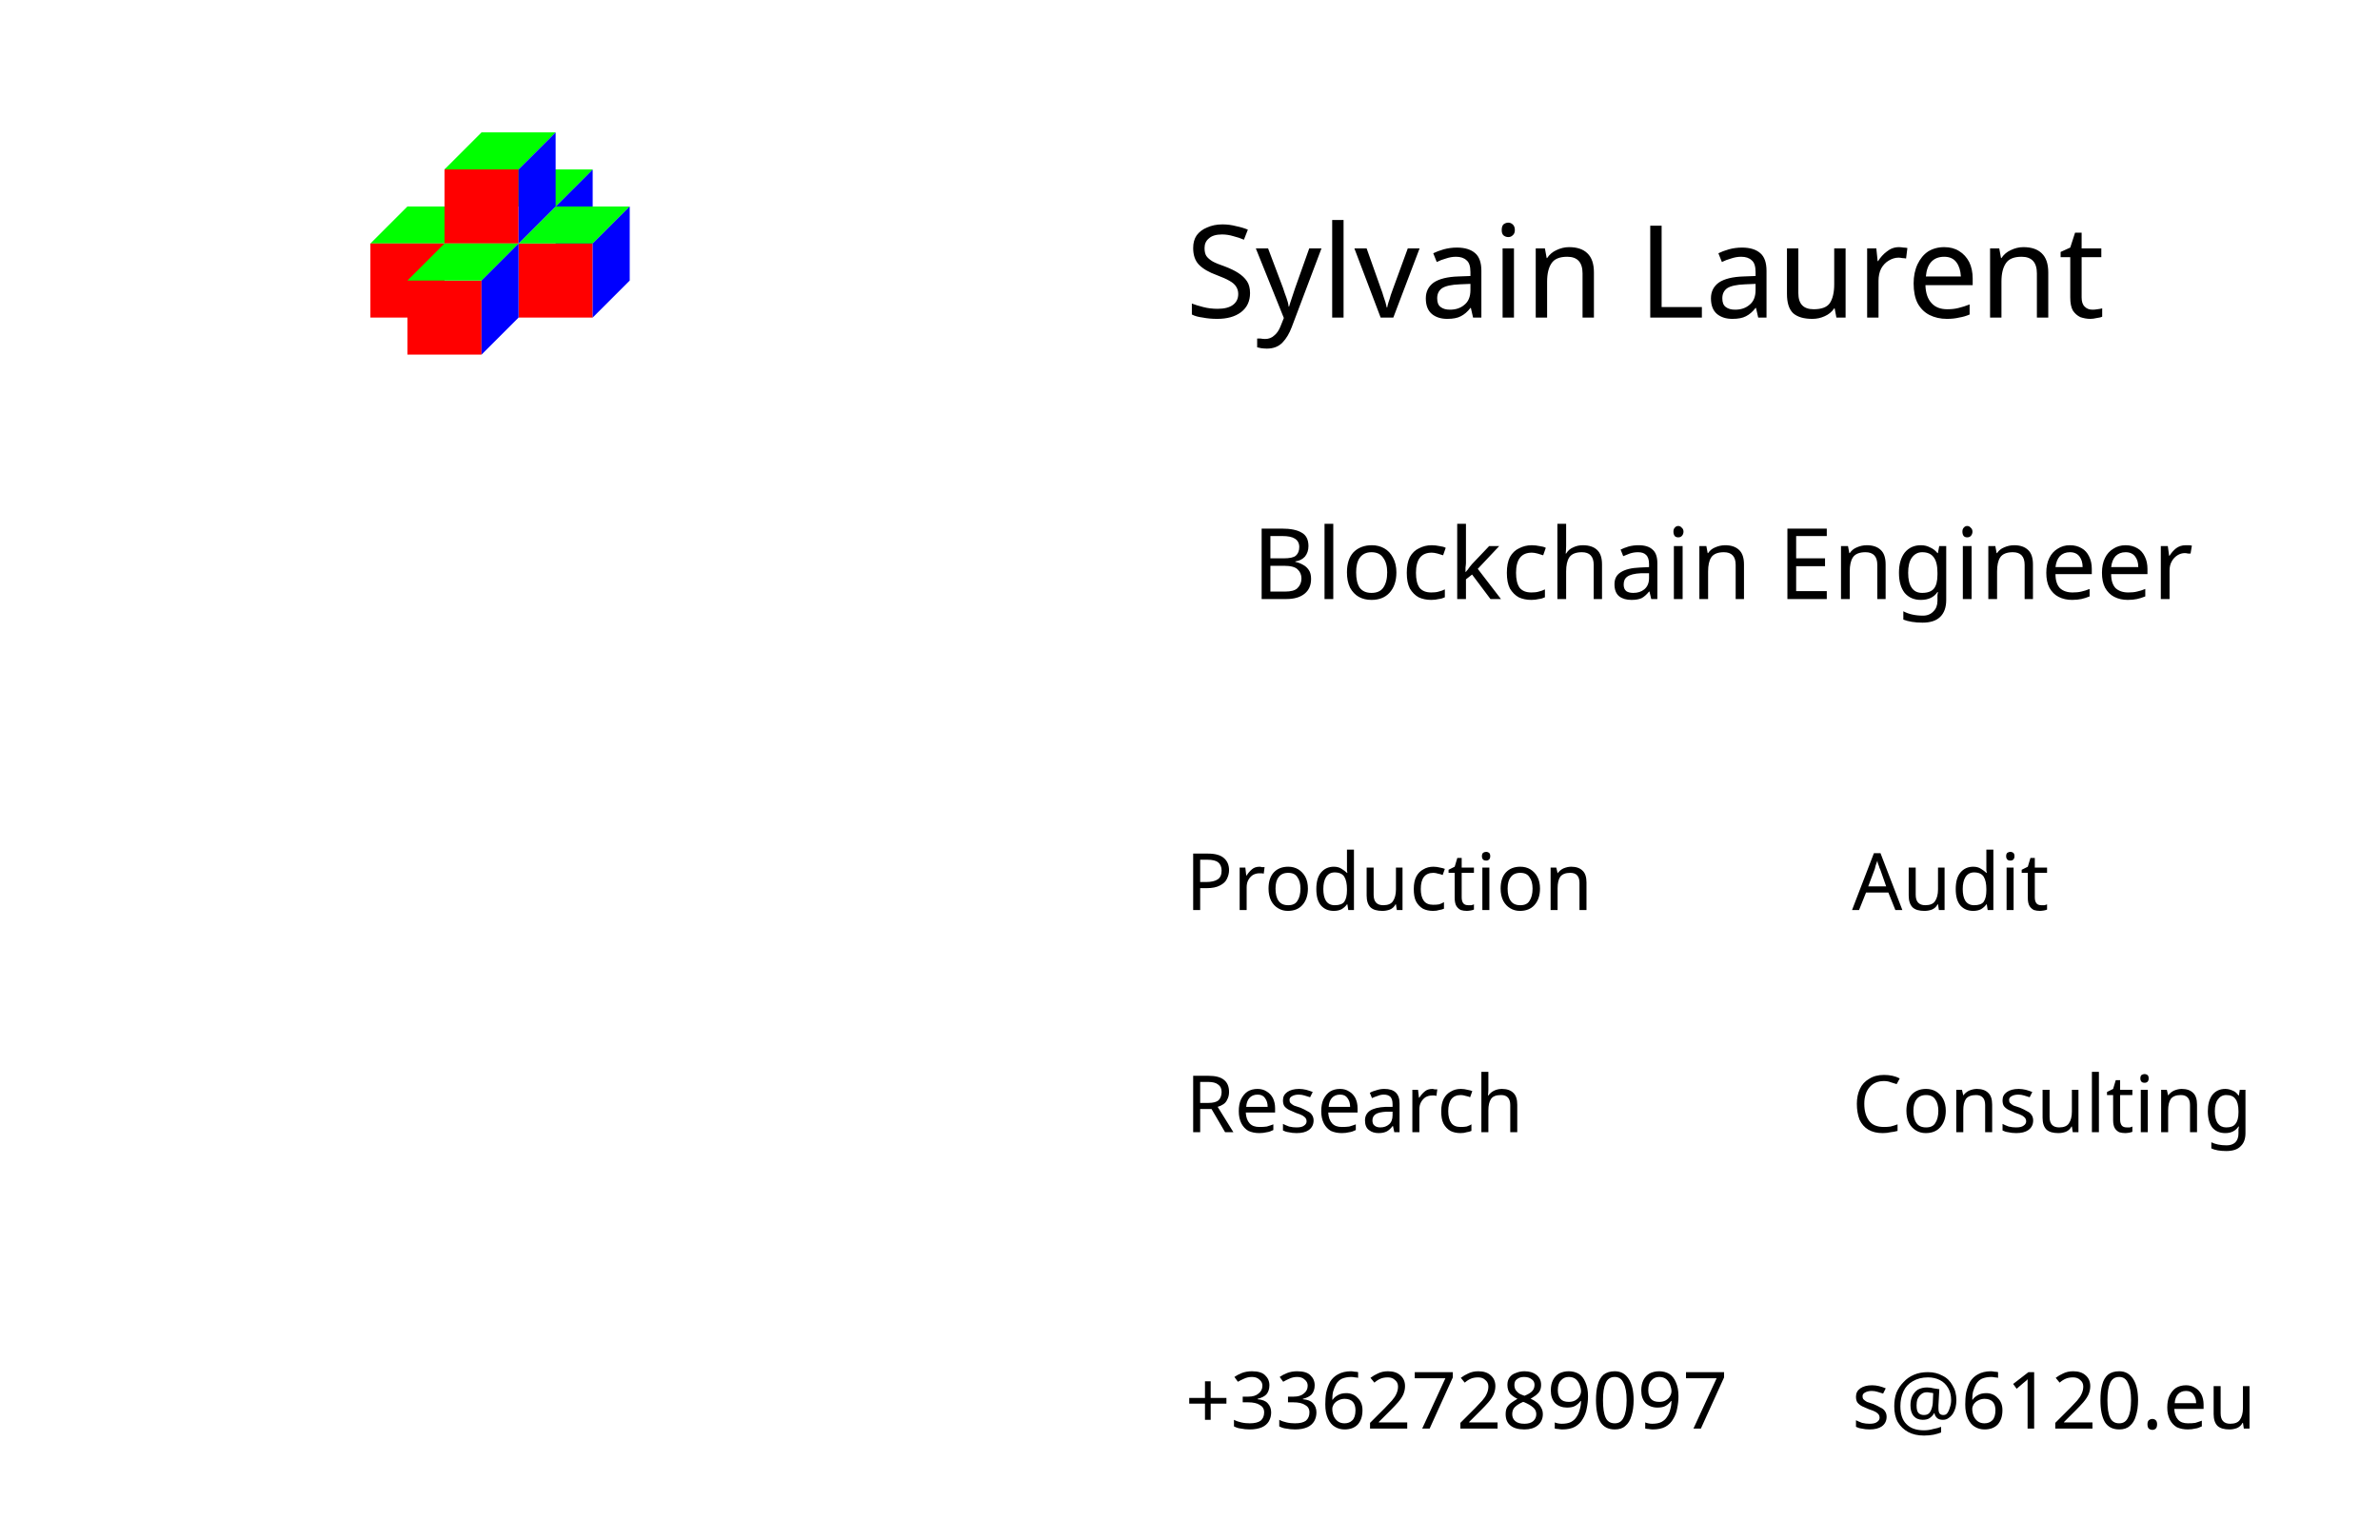
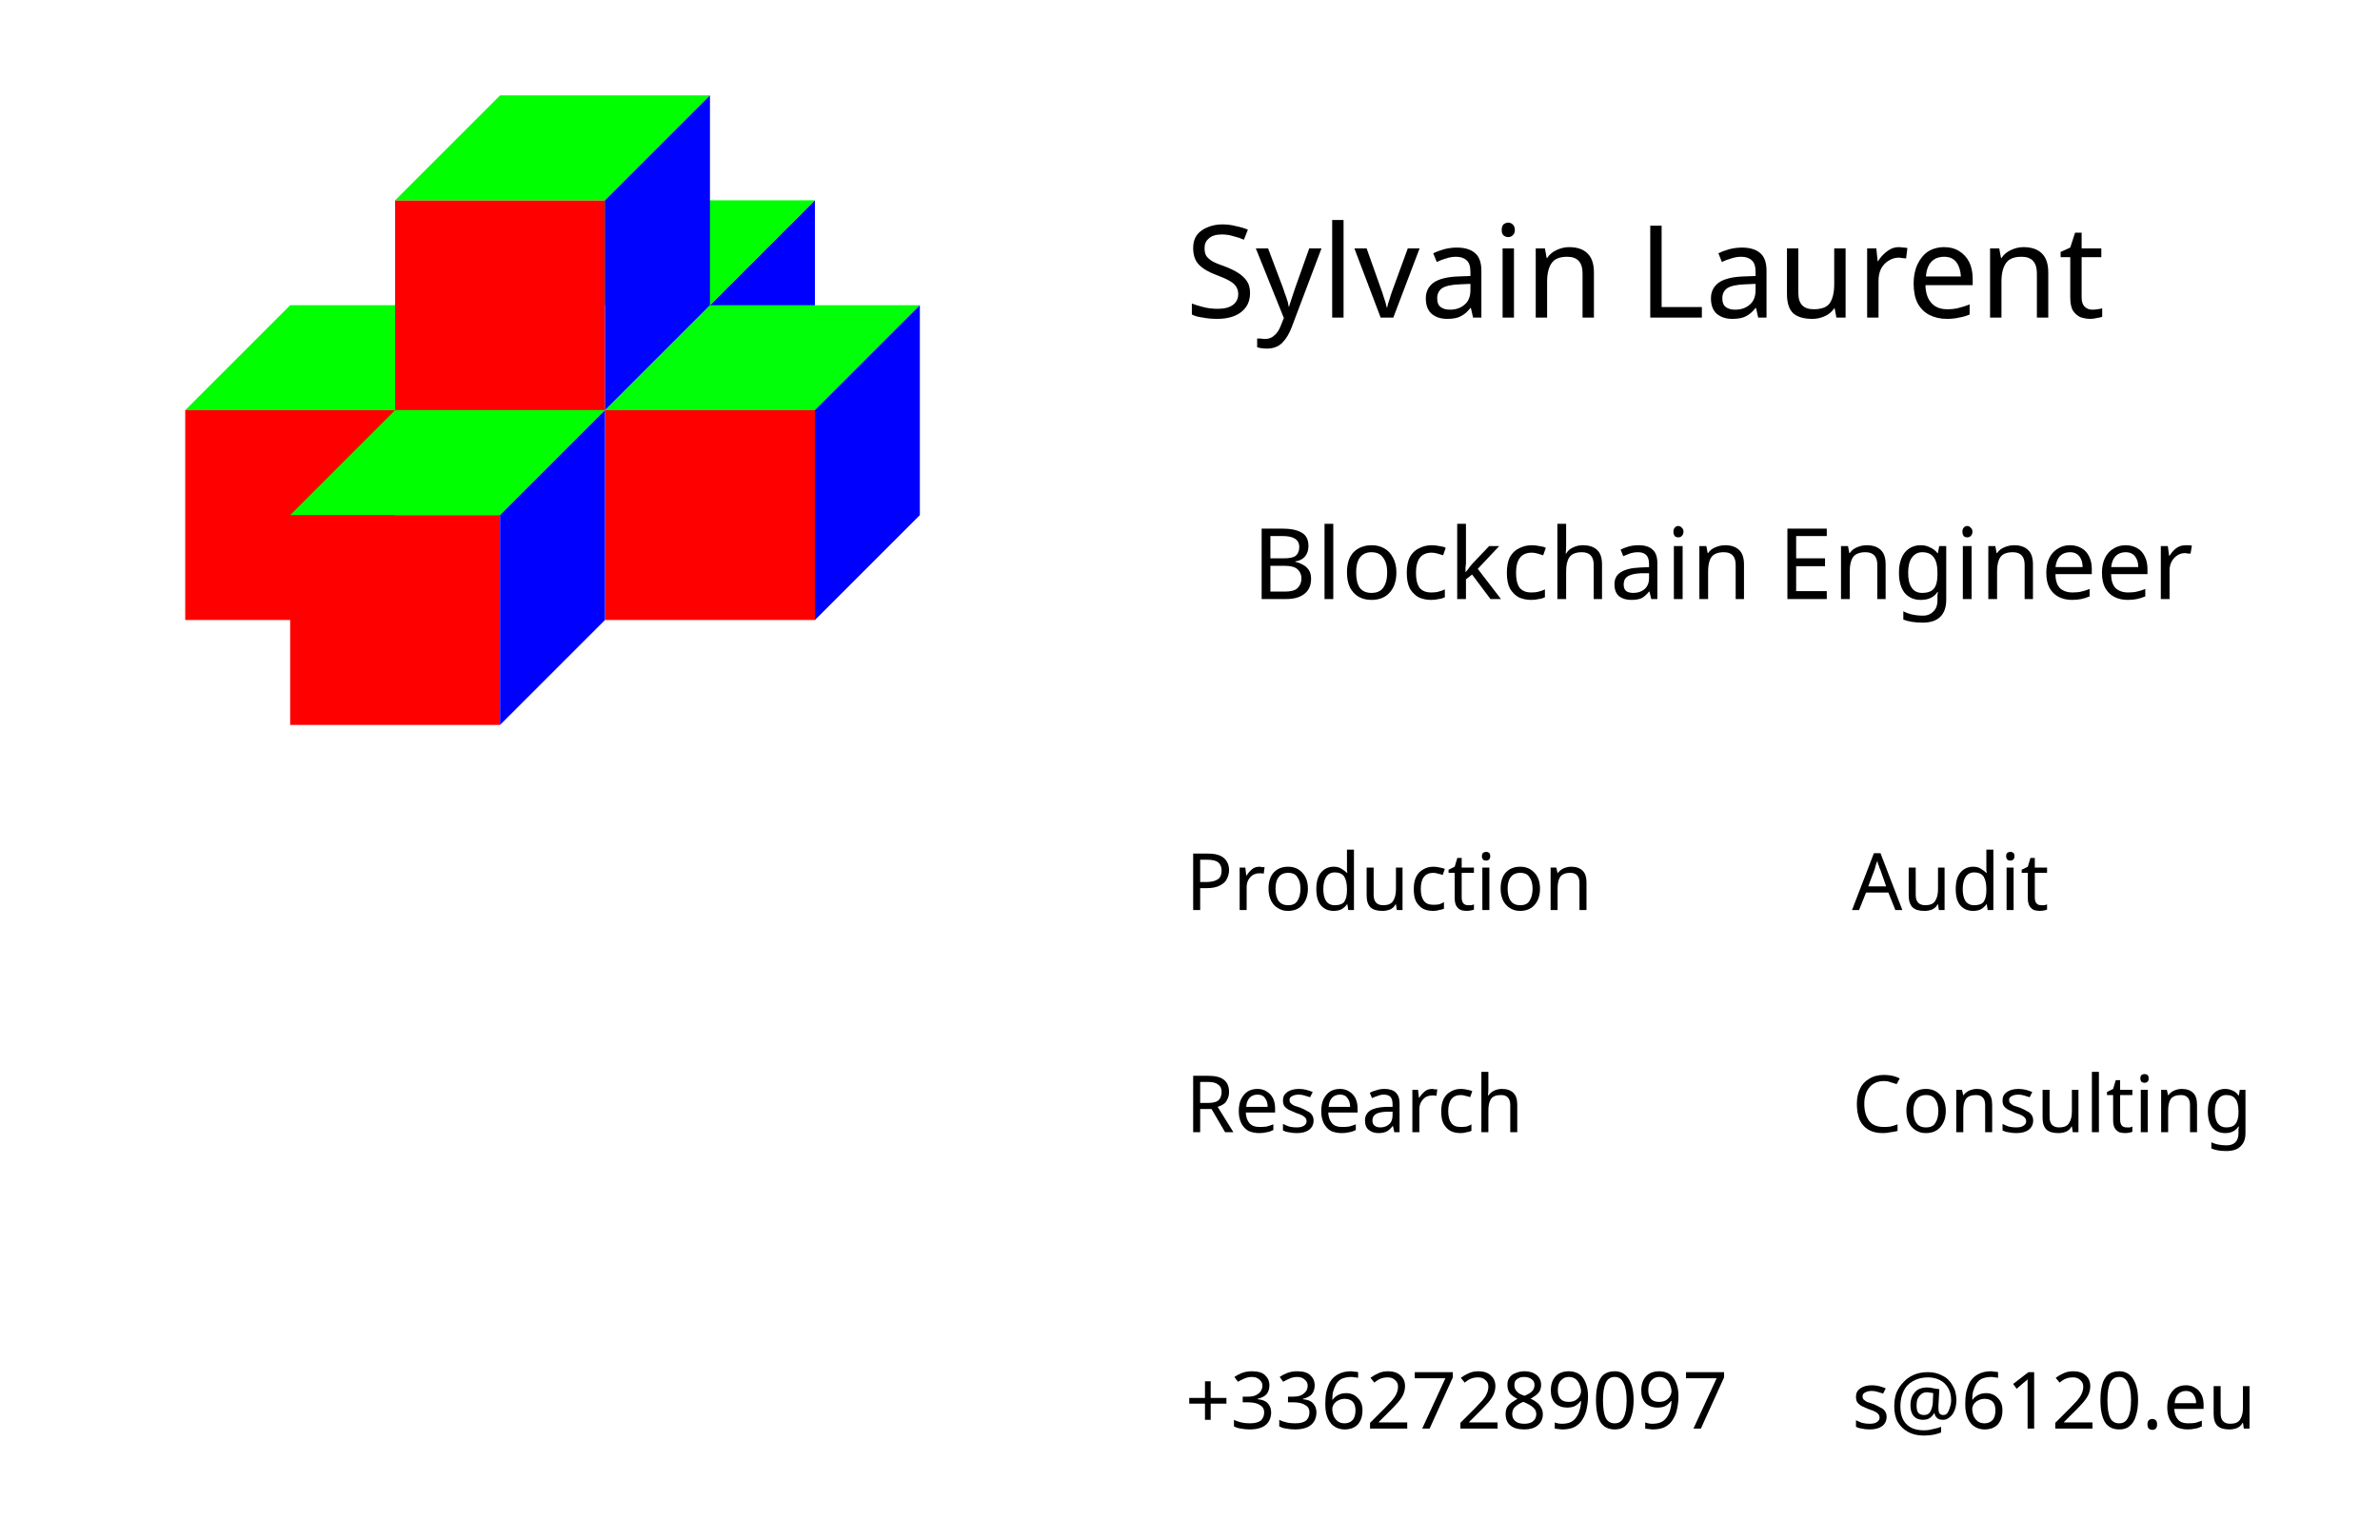
<svg xmlns="http://www.w3.org/2000/svg" width="321.26" height="207.874" viewBox="0 0 85 55" version="1.1" id="SVGRoot">
  <defs id="defs1366" />
  <g id="layer1" />
  <g id="layer3">
    <text xml:space="preserve" style="font-style:normal;font-variant:normal;font-weight:normal;font-stretch:normal;font-size:4.586px;line-height:125%;font-family:'Inconsolata-dz for Powerline';-inkscape-font-specification:'Inconsolata-dz for Powerline';letter-spacing:0px;word-spacing:0px;fill:#000000;fill-opacity:1;stroke:none;stroke-width:0.265px;stroke-linecap:butt;stroke-linejoin:miter;stroke-opacity:1" x="42.333" y="11.344" id="text9779">
      <tspan id="tspan9777" x="42.333" y="11.344" style="font-style:normal;font-variant:normal;font-weight:normal;font-stretch:normal;font-size:4.586px;font-family:'Inconsolata-dz for Powerline';-inkscape-font-specification:'Inconsolata-dz for Powerline';stroke-width:0.265px">Sylvain Laurent</tspan>
    </text>
    <text xml:space="preserve" style="font-style:normal;font-variant:normal;font-weight:normal;font-stretch:normal;font-size:10.583px;line-height:125%;font-family:'Bitstream Terminal';-inkscape-font-specification:'Bitstream Terminal';letter-spacing:0px;word-spacing:0px;fill:#000000;fill-opacity:1;stroke:none;stroke-width:0.265px;stroke-linecap:butt;stroke-linejoin:miter;stroke-opacity:1" x="44.715" y="21.398" id="text9783">
      <tspan id="tspan9781" x="44.715" y="21.398" style="font-style:normal;font-variant:normal;font-weight:normal;font-stretch:normal;font-size:3.528px;font-family:'Bitstream Terminal';-inkscape-font-specification:'Bitstream Terminal';stroke-width:0.265px">Blockchain Engineer</tspan>
    </text>
    <text xml:space="preserve" style="font-style:normal;font-variant:normal;font-weight:normal;font-stretch:normal;font-size:2.822px;line-height:125%;font-family:'Inconsolata-dz for Powerline';-inkscape-font-specification:'Inconsolata-dz for Powerline';letter-spacing:0px;word-spacing:0px;fill:#000000;fill-opacity:1;stroke:none;stroke-width:0.265px;stroke-linecap:butt;stroke-linejoin:miter;stroke-opacity:1" x="66.146" y="40.448" id="text9787">
      <tspan id="tspan9785" x="66.146" y="40.448" style="stroke-width:0.265px">Consulting</tspan>
    </text>
    <text xml:space="preserve" style="font-style:normal;font-variant:normal;font-weight:normal;font-stretch:normal;font-size:2.822px;line-height:125%;font-family:'Inconsolata-dz for Powerline';-inkscape-font-specification:'Inconsolata-dz for Powerline';letter-spacing:0px;word-spacing:0px;fill:#000000;fill-opacity:1;stroke:none;stroke-width:0.265px;stroke-linecap:butt;stroke-linejoin:miter;stroke-opacity:1" x="66.146" y="32.51" id="text9791">
      <tspan id="tspan9789" x="66.146" y="32.51" style="stroke-width:0.265px">Audit</tspan>
    </text>
    <text xml:space="preserve" style="font-style:normal;font-variant:normal;font-weight:normal;font-stretch:normal;font-size:2.822px;line-height:125%;font-family:'Inconsolata-dz for Powerline';-inkscape-font-specification:'Inconsolata-dz for Powerline';letter-spacing:0px;word-spacing:0px;fill:#000000;fill-opacity:1;stroke:none;stroke-width:0.265px;stroke-linecap:butt;stroke-linejoin:miter;stroke-opacity:1" x="42.333" y="32.51" id="text9795">
      <tspan id="tspan9793" x="42.333" y="32.51" style="stroke-width:0.265px">Production</tspan>
    </text>
    <text xml:space="preserve" style="font-style:normal;font-variant:normal;font-weight:normal;font-stretch:normal;font-size:2.822px;line-height:125%;font-family:'Inconsolata-dz for Powerline';-inkscape-font-specification:'Inconsolata-dz for Powerline';letter-spacing:0px;word-spacing:0px;fill:#000000;fill-opacity:1;stroke:none;stroke-width:0.265px;stroke-linecap:butt;stroke-linejoin:miter;stroke-opacity:1" x="42.333" y="40.448" id="text9799">
      <tspan id="tspan9797" x="42.333" y="40.448" style="stroke-width:0.265px">Research</tspan>
    </text>
    <text xml:space="preserve" style="font-style:normal;font-variant:normal;font-weight:normal;font-stretch:normal;font-size:2.822px;line-height:125%;font-family:'Inconsolata-dz for Powerline';-inkscape-font-specification:'Inconsolata-dz for Powerline';letter-spacing:0px;word-spacing:0px;fill:#000000;fill-opacity:1;stroke:none;stroke-width:0.265px;stroke-linecap:butt;stroke-linejoin:miter;stroke-opacity:1" x="42.333" y="51.031" id="text9803">
      <tspan id="tspan9801" x="42.333" y="51.031" style="stroke-width:0.265px">+33627289097</tspan>
    </text>
    <text xml:space="preserve" style="font-style:normal;font-variant:normal;font-weight:normal;font-stretch:normal;font-size:2.822px;line-height:125%;font-family:'Inconsolata-dz for Powerline';-inkscape-font-specification:'Inconsolata-dz for Powerline';letter-spacing:0px;word-spacing:0px;fill:#000000;fill-opacity:1;stroke:none;stroke-width:0.265px;stroke-linecap:butt;stroke-linejoin:miter;stroke-opacity:1" x="66.146" y="51.031" id="text9807">
      <tspan id="tspan9805" x="66.146" y="51.031" style="stroke-width:0.265px">s@6120.eu</tspan>
    </text>
  </g>
  <g id="layer2">
-     <path style="fill:#0000ff;fill-opacity:1;fill-rule:evenodd;stroke:none;stroke-width:0.265px;stroke-linecap:butt;stroke-linejoin:miter;stroke-opacity:1" d="M 19.844,10.021 21.167,8.698 V 6.052 L 19.844,7.375 Z" id="path5797-9" />
-     <path style="fill:#00ff00;fill-opacity:1;fill-rule:evenodd;stroke:#080000;stroke-width:0;stroke-linecap:butt;stroke-linejoin:miter;stroke-miterlimit:4;stroke-dasharray:none;stroke-opacity:1" d="M 13.229,8.698 14.552,7.375 h 2.646 L 15.875,8.698 h -2.646" id="path5729" />
-     <path style="fill:#00ff00;fill-opacity:1;fill-rule:evenodd;stroke:#080000;stroke-width:0;stroke-linecap:butt;stroke-linejoin:miter;stroke-miterlimit:4;stroke-dasharray:none;stroke-opacity:1" d="m 17.198,7.375 1.323,-1.323 h 2.646 L 19.844,7.375 h -2.646" id="path5729-2-9" />
-     <rect style="opacity:1;fill:#ff0000;fill-opacity:1;stroke:none;stroke-width:0.088;stroke-miterlimit:4;stroke-dasharray:none" id="rect5620" width="2.646" height="2.646" x="13.229" y="8.698" />
-     <rect style="opacity:1;fill:#ff0000;fill-opacity:1;stroke:none;stroke-width:0.088;stroke-miterlimit:4;stroke-dasharray:none" id="rect5620-5" width="2.646" height="2.646" x="14.552" y="10.021" />
-     <rect style="opacity:1;fill:#ff0000;fill-opacity:1;stroke:none;stroke-width:0.088;stroke-miterlimit:4;stroke-dasharray:none" id="rect5620-5-3" width="2.646" height="2.646" x="18.521" y="8.698" />
-     <rect style="opacity:1;fill:#ff0000;fill-opacity:1;stroke:none;stroke-width:0.088;stroke-miterlimit:4;stroke-dasharray:none" id="rect5620-5-3-5" width="2.646" height="2.646" x="15.875" y="6.052" />
-     <path style="fill:#00ff00;fill-opacity:1;fill-rule:evenodd;stroke:#080000;stroke-width:0;stroke-linecap:butt;stroke-linejoin:miter;stroke-miterlimit:4;stroke-dasharray:none;stroke-opacity:1" d="M 14.552,10.021 15.875,8.698 h 2.646 l -1.323,1.323 h -2.646" id="path5729-2" />
-     <path style="fill:#00ff09;fill-opacity:1;fill-rule:evenodd;stroke:#080000;stroke-width:0;stroke-linecap:butt;stroke-linejoin:miter;stroke-miterlimit:4;stroke-dasharray:none;stroke-opacity:1" d="m 18.521,8.698 1.323,-1.323 h 2.646 l -1.323,1.323 h -2.646" id="path5729-2-1" />
-     <path style="fill:#00ff00;fill-opacity:1;fill-rule:evenodd;stroke:#080000;stroke-width:0;stroke-linecap:butt;stroke-linejoin:miter;stroke-miterlimit:4;stroke-dasharray:none;stroke-opacity:1" d="M 15.875,6.052 17.198,4.729 H 19.844 L 18.521,6.052 H 15.875" id="path5729-2-9-2" />
-     <path style="fill:#0000ff;fill-opacity:1;fill-rule:evenodd;stroke:none;stroke-width:0.265px;stroke-linecap:butt;stroke-linejoin:miter;stroke-opacity:1" d="m 17.198,12.667 1.323,-1.323 V 8.698 l -1.323,1.323 z" id="path5797" />
-     <path style="fill:#0000ff;fill-opacity:1;fill-rule:evenodd;stroke:none;stroke-width:0.265px;stroke-linecap:butt;stroke-linejoin:miter;stroke-opacity:1" d="m 21.167,11.344 1.323,-1.323 V 7.375 l -1.323,1.323 z" id="path5797-7" />
-     <path style="fill:#0004ff;fill-opacity:1;fill-rule:evenodd;stroke:none;stroke-width:0.265px;stroke-linecap:butt;stroke-linejoin:miter;stroke-opacity:1" d="M 18.521,8.698 19.844,7.375 V 4.729 l -1.323,1.323 z" id="path5797-0" />
+     <path style="fill:#0000ff;fill-opacity:1;fill-rule:evenodd;stroke:none;stroke-width:0.75px;stroke-linecap:butt;stroke-linejoin:miter;stroke-opacity:1" d="m 25.356,18.399 3.748,-3.748 V 7.155 l -3.748,3.748 z" id="path5797-9" />
+     <path style="fill:#00ff00;fill-opacity:1;fill-rule:evenodd;stroke:#080000;stroke-width:0;stroke-linecap:butt;stroke-linejoin:miter;stroke-miterlimit:4;stroke-dasharray:none;stroke-opacity:1" d="M 6.615,14.651 10.363,10.903 h 7.497 l -3.748,3.748 H 6.615" id="path5729" />
+     <path style="fill:#00ff00;fill-opacity:1;fill-rule:evenodd;stroke:#080000;stroke-width:0;stroke-linecap:butt;stroke-linejoin:miter;stroke-miterlimit:4;stroke-dasharray:none;stroke-opacity:1" d="m 17.859,10.903 3.748,-3.748 h 7.497 l -3.748,3.748 h -7.497" id="path5729-2-9" />
+     <rect style="opacity:1;fill:#ff0000;fill-opacity:1;stroke:none;stroke-width:0.25;stroke-miterlimit:4;stroke-dasharray:none" id="rect5620" width="7.497" height="7.497" x="6.615" y="14.651" />
+     <rect style="opacity:1;fill:#ff0000;fill-opacity:1;stroke:none;stroke-width:0.25;stroke-miterlimit:4;stroke-dasharray:none" id="rect5620-5" width="7.497" height="7.497" x="10.363" y="18.399" />
+     <rect style="opacity:1;fill:#ff0000;fill-opacity:1;stroke:none;stroke-width:0.25;stroke-miterlimit:4;stroke-dasharray:none" id="rect5620-5-3" width="7.497" height="7.497" x="21.608" y="14.651" />
+     <rect style="opacity:1;fill:#ff0000;fill-opacity:1;stroke:none;stroke-width:0.25;stroke-miterlimit:4;stroke-dasharray:none" id="rect5620-5-3-5" width="7.497" height="7.497" x="14.111" y="7.155" />
+     <path style="fill:#00ff00;fill-opacity:1;fill-rule:evenodd;stroke:#080000;stroke-width:0;stroke-linecap:butt;stroke-linejoin:miter;stroke-miterlimit:4;stroke-dasharray:none;stroke-opacity:1" d="m 10.363,18.399 3.748,-3.748 h 7.497 l -3.748,3.748 h -7.497" id="path5729-2" />
+     <path style="fill:#00ff09;fill-opacity:1;fill-rule:evenodd;stroke:#080000;stroke-width:0;stroke-linecap:butt;stroke-linejoin:miter;stroke-miterlimit:4;stroke-dasharray:none;stroke-opacity:1" d="m 21.608,14.651 3.748,-3.748 h 7.497 l -3.748,3.748 h -7.497" id="path5729-2-1" />
+     <path style="fill:#00ff00;fill-opacity:1;fill-rule:evenodd;stroke:#080000;stroke-width:0;stroke-linecap:butt;stroke-linejoin:miter;stroke-miterlimit:4;stroke-dasharray:none;stroke-opacity:1" d="m 14.111,7.155 3.748,-3.748 h 7.497 l -3.748,3.748 h -7.497" id="path5729-2-9-2" />
+     <path style="fill:#0000ff;fill-opacity:1;fill-rule:evenodd;stroke:none;stroke-width:0.75px;stroke-linecap:butt;stroke-linejoin:miter;stroke-opacity:1" d="m 17.859,25.896 3.748,-3.748 v -7.497 l -3.748,3.748 z" id="path5797" />
+     <path style="fill:#0000ff;fill-opacity:1;fill-rule:evenodd;stroke:none;stroke-width:0.75px;stroke-linecap:butt;stroke-linejoin:miter;stroke-opacity:1" d="m 29.104,22.148 3.748,-3.748 v -7.497 l -3.748,3.748 z" id="path5797-7" />
+     <path style="fill:#0004ff;fill-opacity:1;fill-rule:evenodd;stroke:none;stroke-width:0.75px;stroke-linecap:butt;stroke-linejoin:miter;stroke-opacity:1" d="m 21.608,14.651 3.748,-3.748 V 3.406 l -3.748,3.748 z" id="path5797-0" />
  </g>
</svg>
